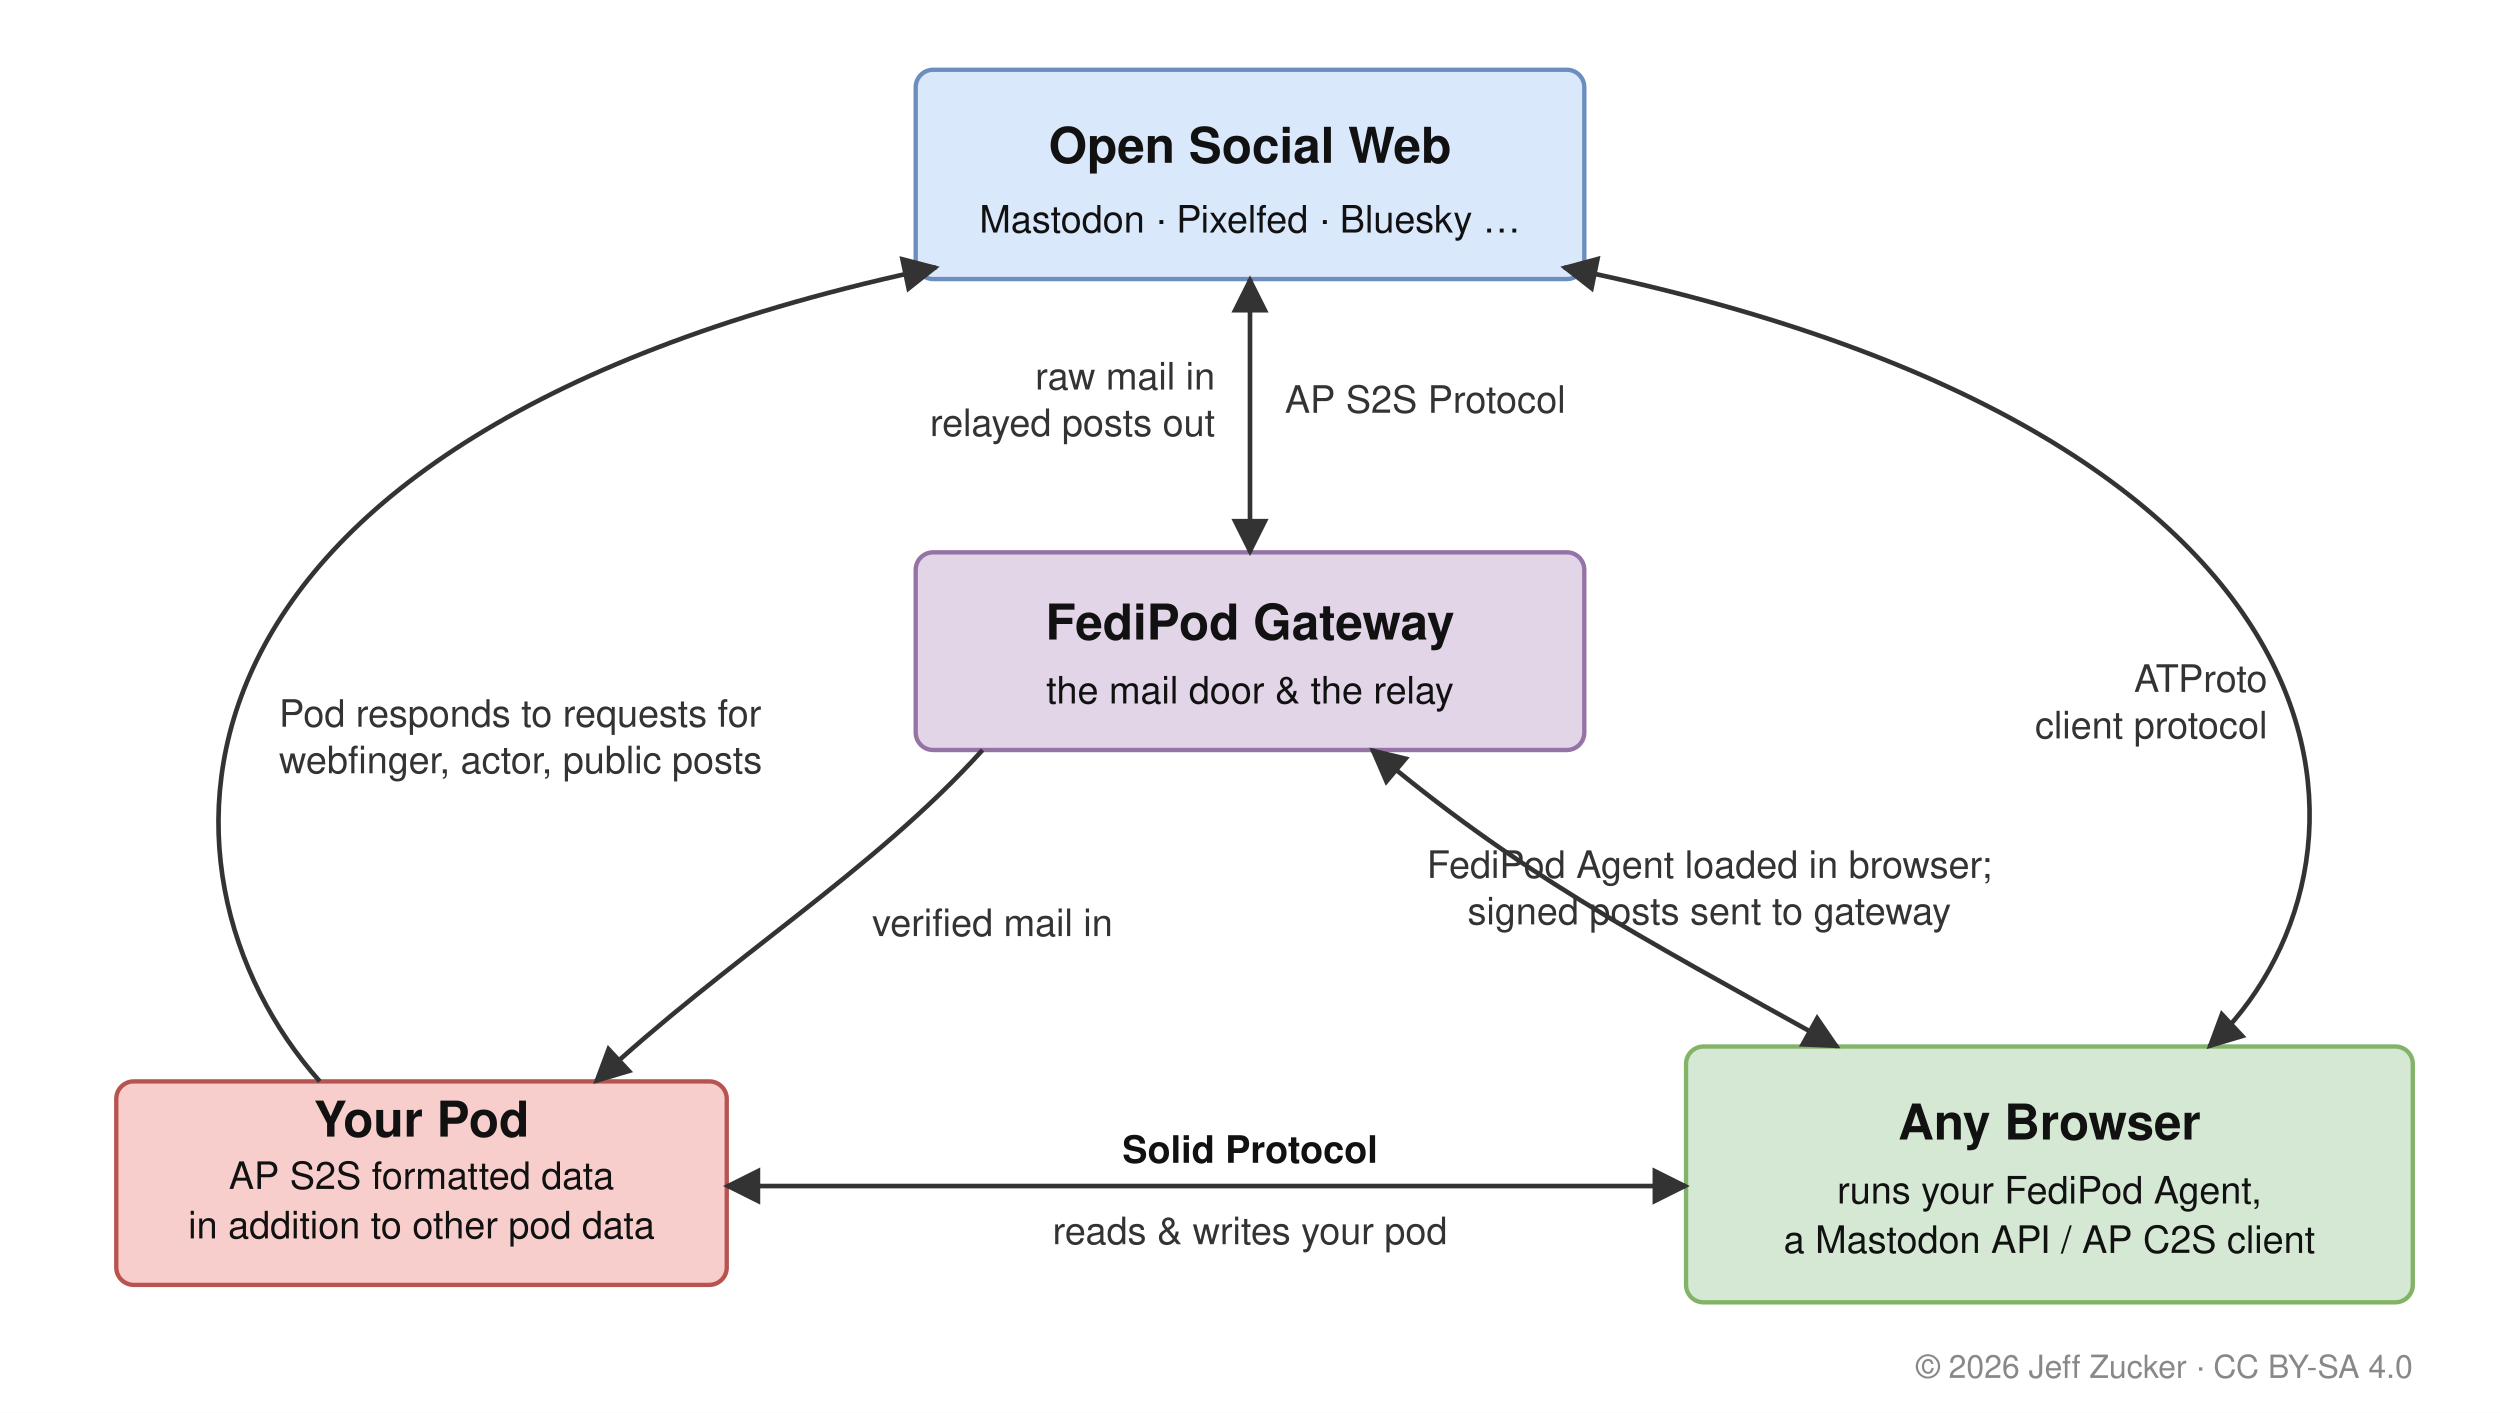
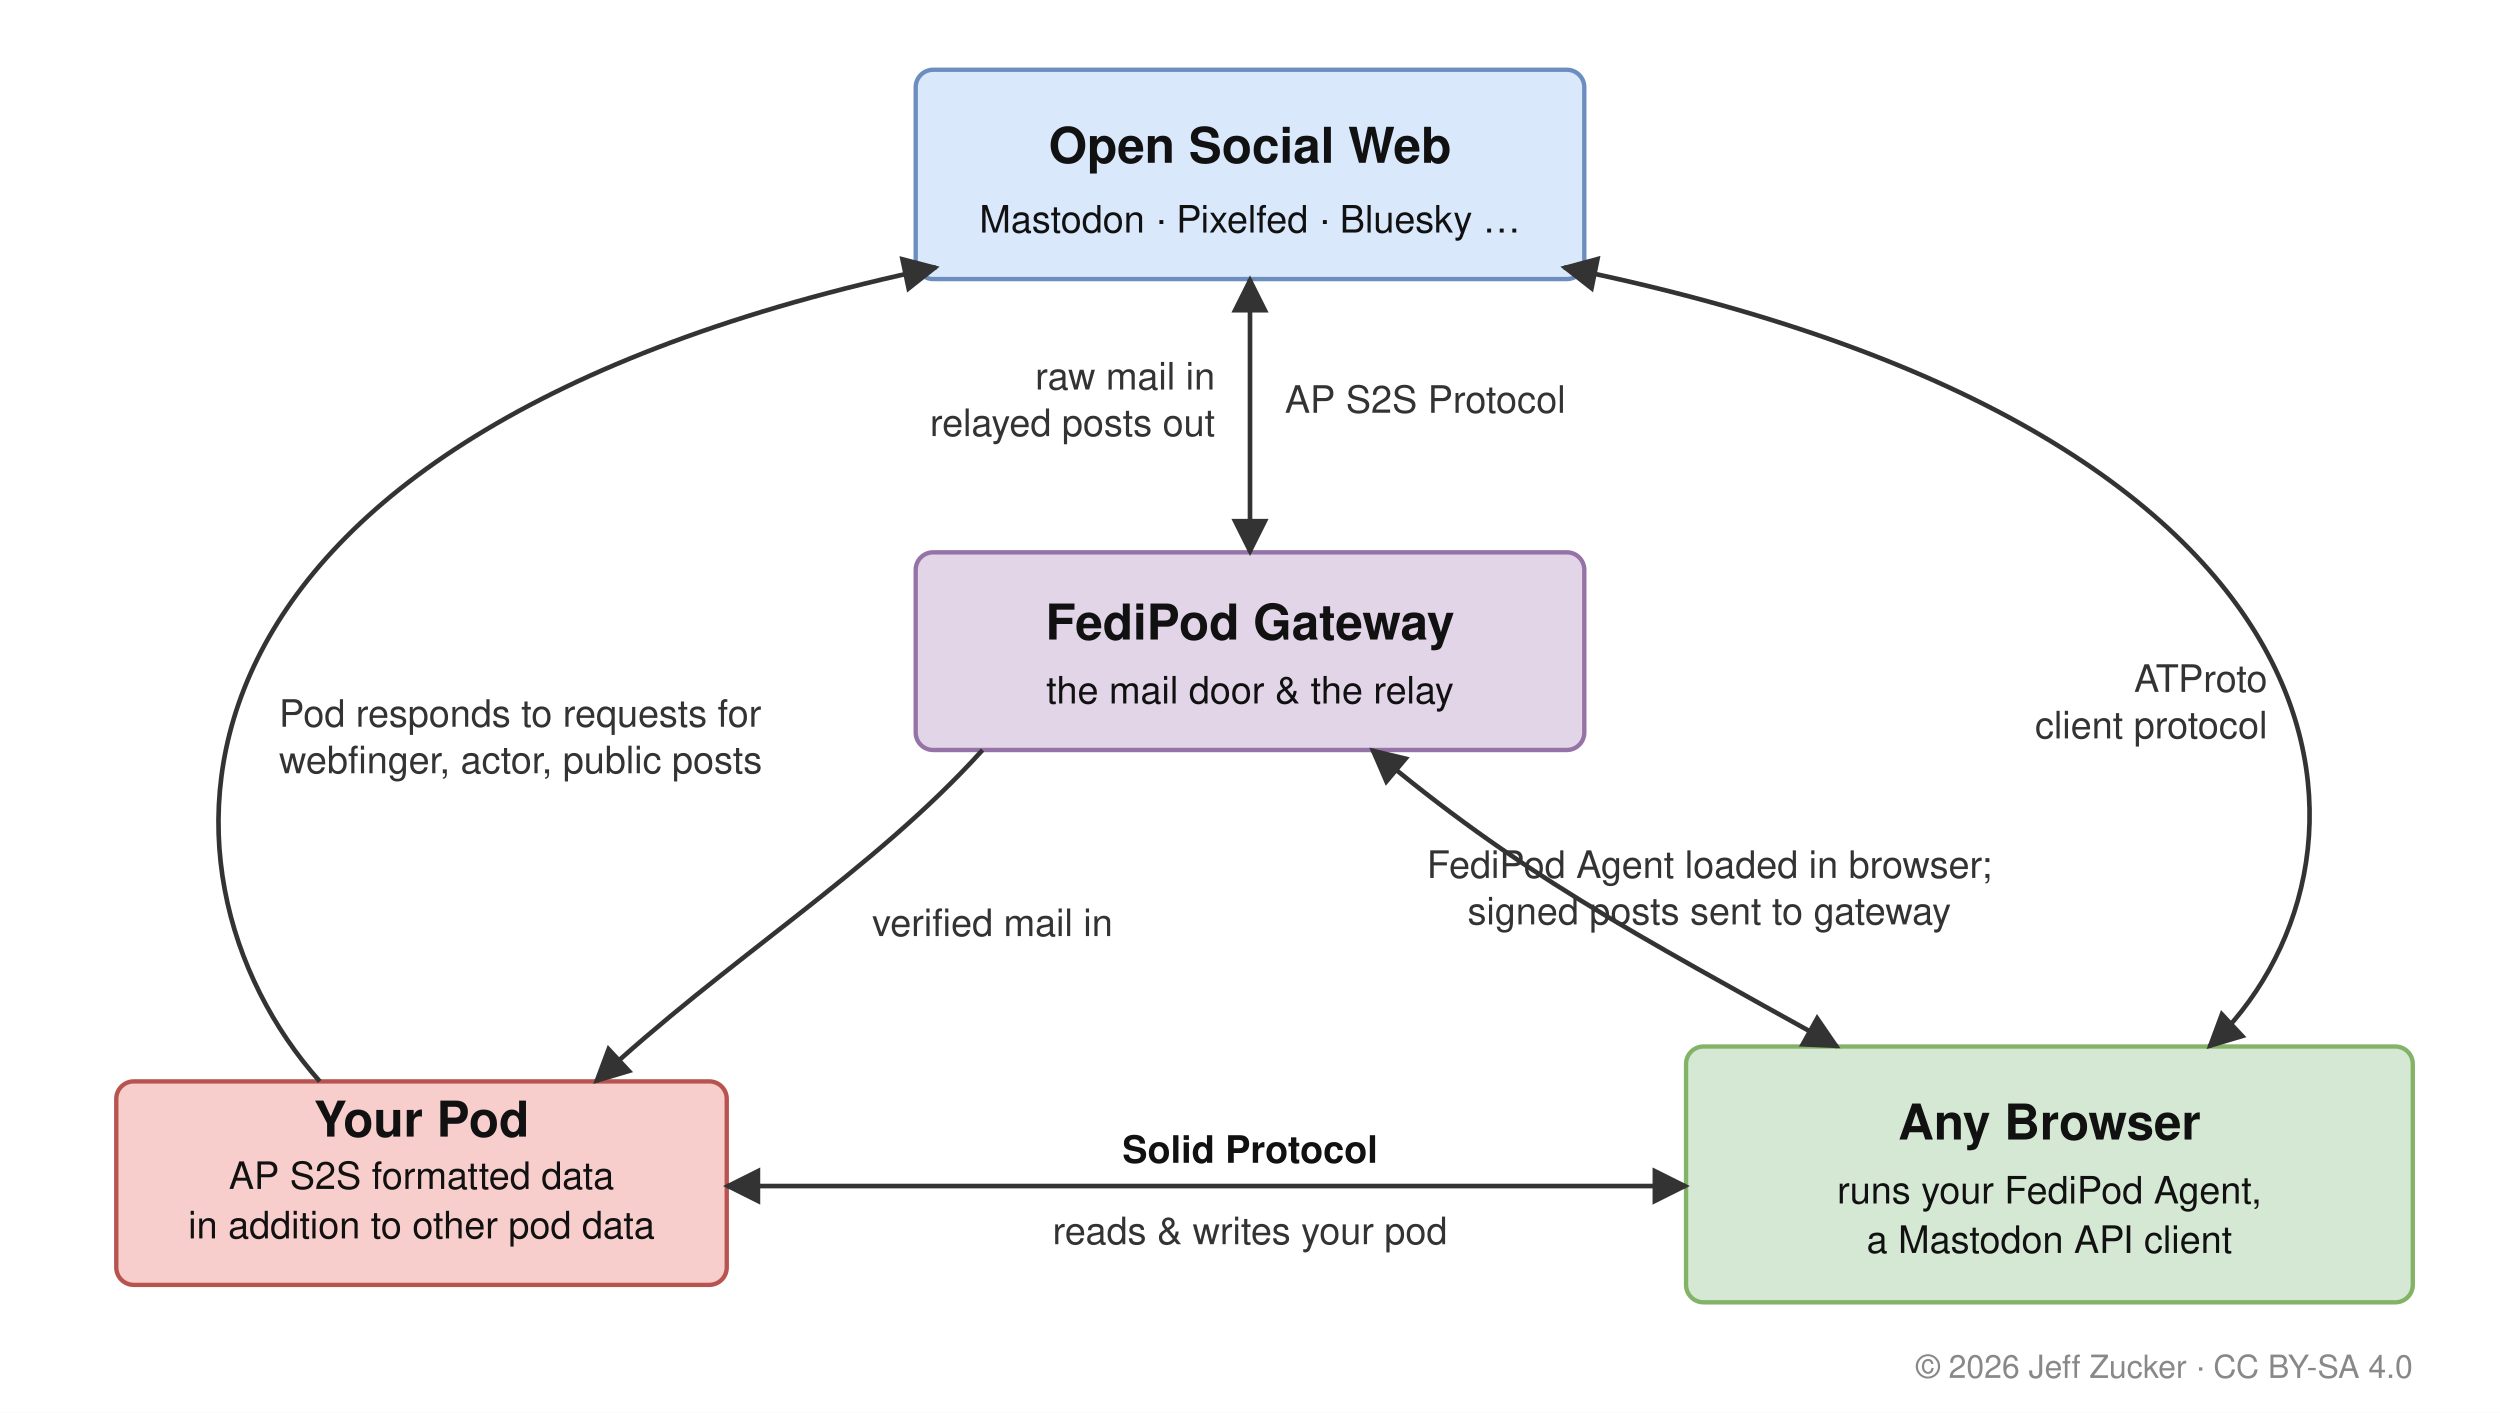
<svg xmlns="http://www.w3.org/2000/svg" viewBox="0 0 860 486" font-family="Helvetica, Arial, sans-serif">
  <defs>
    <marker id="arrow" viewBox="0 0 10 10" refX="9" refY="5" markerWidth="8" markerHeight="8" orient="auto-start-reverse">
      <path d="M0,0 L10,5 L0,10 z" fill="#333" />
    </marker>
  </defs>
  <rect x="0" y="0" width="860" height="486" fill="#ffffff" />
  <g stroke-width="1.5">
    <rect x="315" y="24" width="230" height="72" rx="6" fill="#dae8fc" stroke="#6c8ebf" />
    <rect x="315" y="190" width="230" height="68" rx="6" fill="#e1d5e7" stroke="#9673a6" />
    <rect x="40" y="372" width="210" height="70" rx="6" fill="#f8cecc" stroke="#b85450" />
    <rect x="580" y="360" width="250" height="88" rx="6" fill="#d5e8d4" stroke="#82b366" />
  </g>
  <g fill="#111" text-anchor="middle">
    <text x="430" y="56" font-size="17" font-weight="bold">Open Social Web</text>
    <text x="430" y="80" font-size="13">Mastodon · Pixelfed · Bluesky …</text>
    <text x="430" y="220" font-size="17" font-weight="bold">FediPod Gateway</text>
    <text x="430" y="242" font-size="13">the mail door &amp; the relay</text>
    <text x="145" y="391" font-size="17" font-weight="bold">Your Pod</text>
    <text x="145" y="409" font-size="13">AP S2S formatted data</text>
    <text x="145" y="426" font-size="13">in addition to other pod data</text>
    <text x="705" y="392" font-size="17" font-weight="bold">Any Browser</text>
    <text x="705" y="414" font-size="13">runs your FediPod Agent,</text>
-     <text x="705" y="431" font-size="13">a Mastodon API / AP C2S client</text>
+     <text x="705" y="431" font-size="13">a Mastodon API client</text>
  </g>
  <g stroke="#333" stroke-width="1.6" fill="none">
    <line x1="430" y1="96" x2="430" y2="190" marker-start="url(#arrow)" marker-end="url(#arrow)" />
    <path d="M110,372 C46,300 46,150 322,92" marker-end="url(#arrow)" />
    <path d="M338,258 C300,300 250,330 205,372" marker-end="url(#arrow)" />
    <path d="M632,360 C560,320 522,300 472,258" marker-start="url(#arrow)" marker-end="url(#arrow)" />
    <line x1="250" y1="408" x2="580" y2="408" marker-start="url(#arrow)" marker-end="url(#arrow)" />
    <path d="M760,360 C824,300 824,150 538,92" marker-start="url(#arrow)" marker-end="url(#arrow)" />
  </g>
  <g fill="#333" font-size="13">
    <text x="418" y="134" text-anchor="end">raw mail in</text>
    <text x="418" y="150" text-anchor="end">relayed posts out</text>
    <text x="442" y="142" text-anchor="start">AP S2S Protocol</text>
    <text x="96" y="250" text-anchor="start">Pod responds to requests for</text>
    <text x="96" y="266" text-anchor="start">webfinger, actor, public posts</text>
    <text x="300" y="322" text-anchor="start">verified mail in</text>
    <text x="588" y="302" text-anchor="middle">FediPod Agent loaded in browser;</text>
    <text x="588" y="318" text-anchor="middle">signed posts sent to gateway</text>
    <text x="430" y="400" text-anchor="middle" font-weight="bold" fill="#111">Solid Protocol</text>
    <text x="430" y="428" text-anchor="middle">reads &amp; writes your pod</text>
    <text x="780" y="238" text-anchor="end">ATProto</text>
    <text x="780" y="254" text-anchor="end">client protocol</text>
  </g>
  <text x="830" y="474" text-anchor="end" font-size="11" fill="#888">© 2026 Jeff Zucker · CC BY-SA 4.0</text>
</svg>
